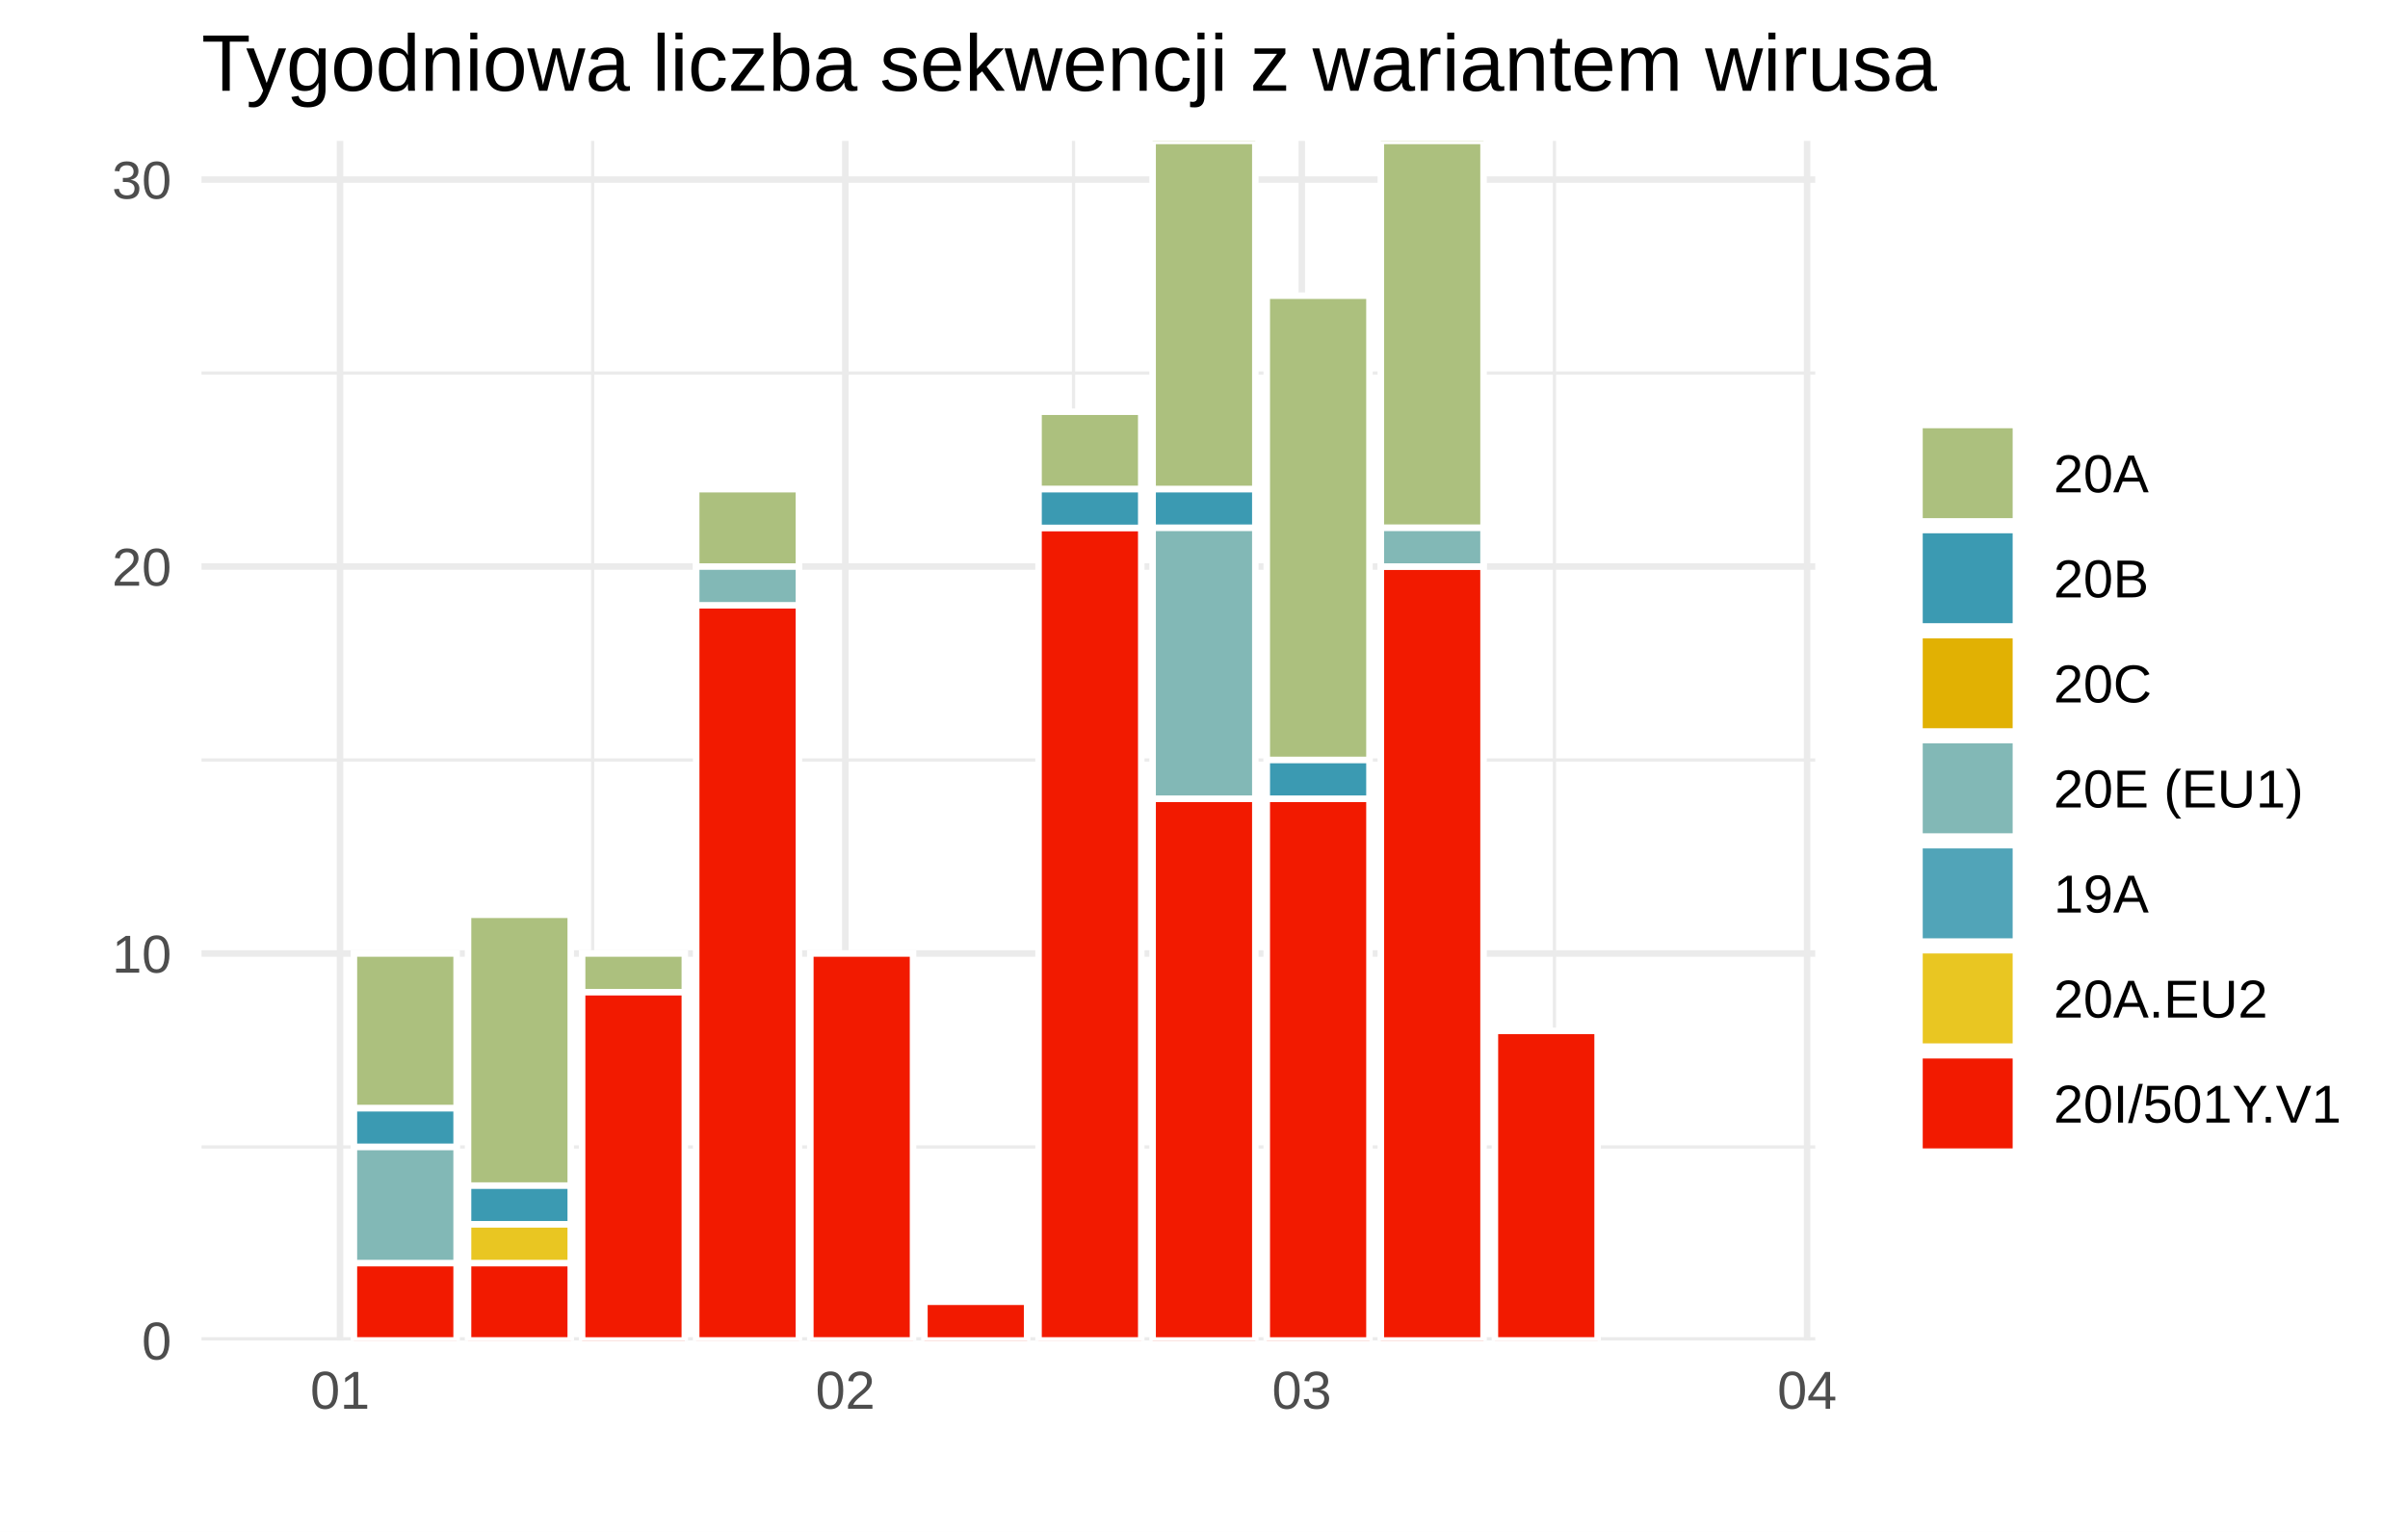
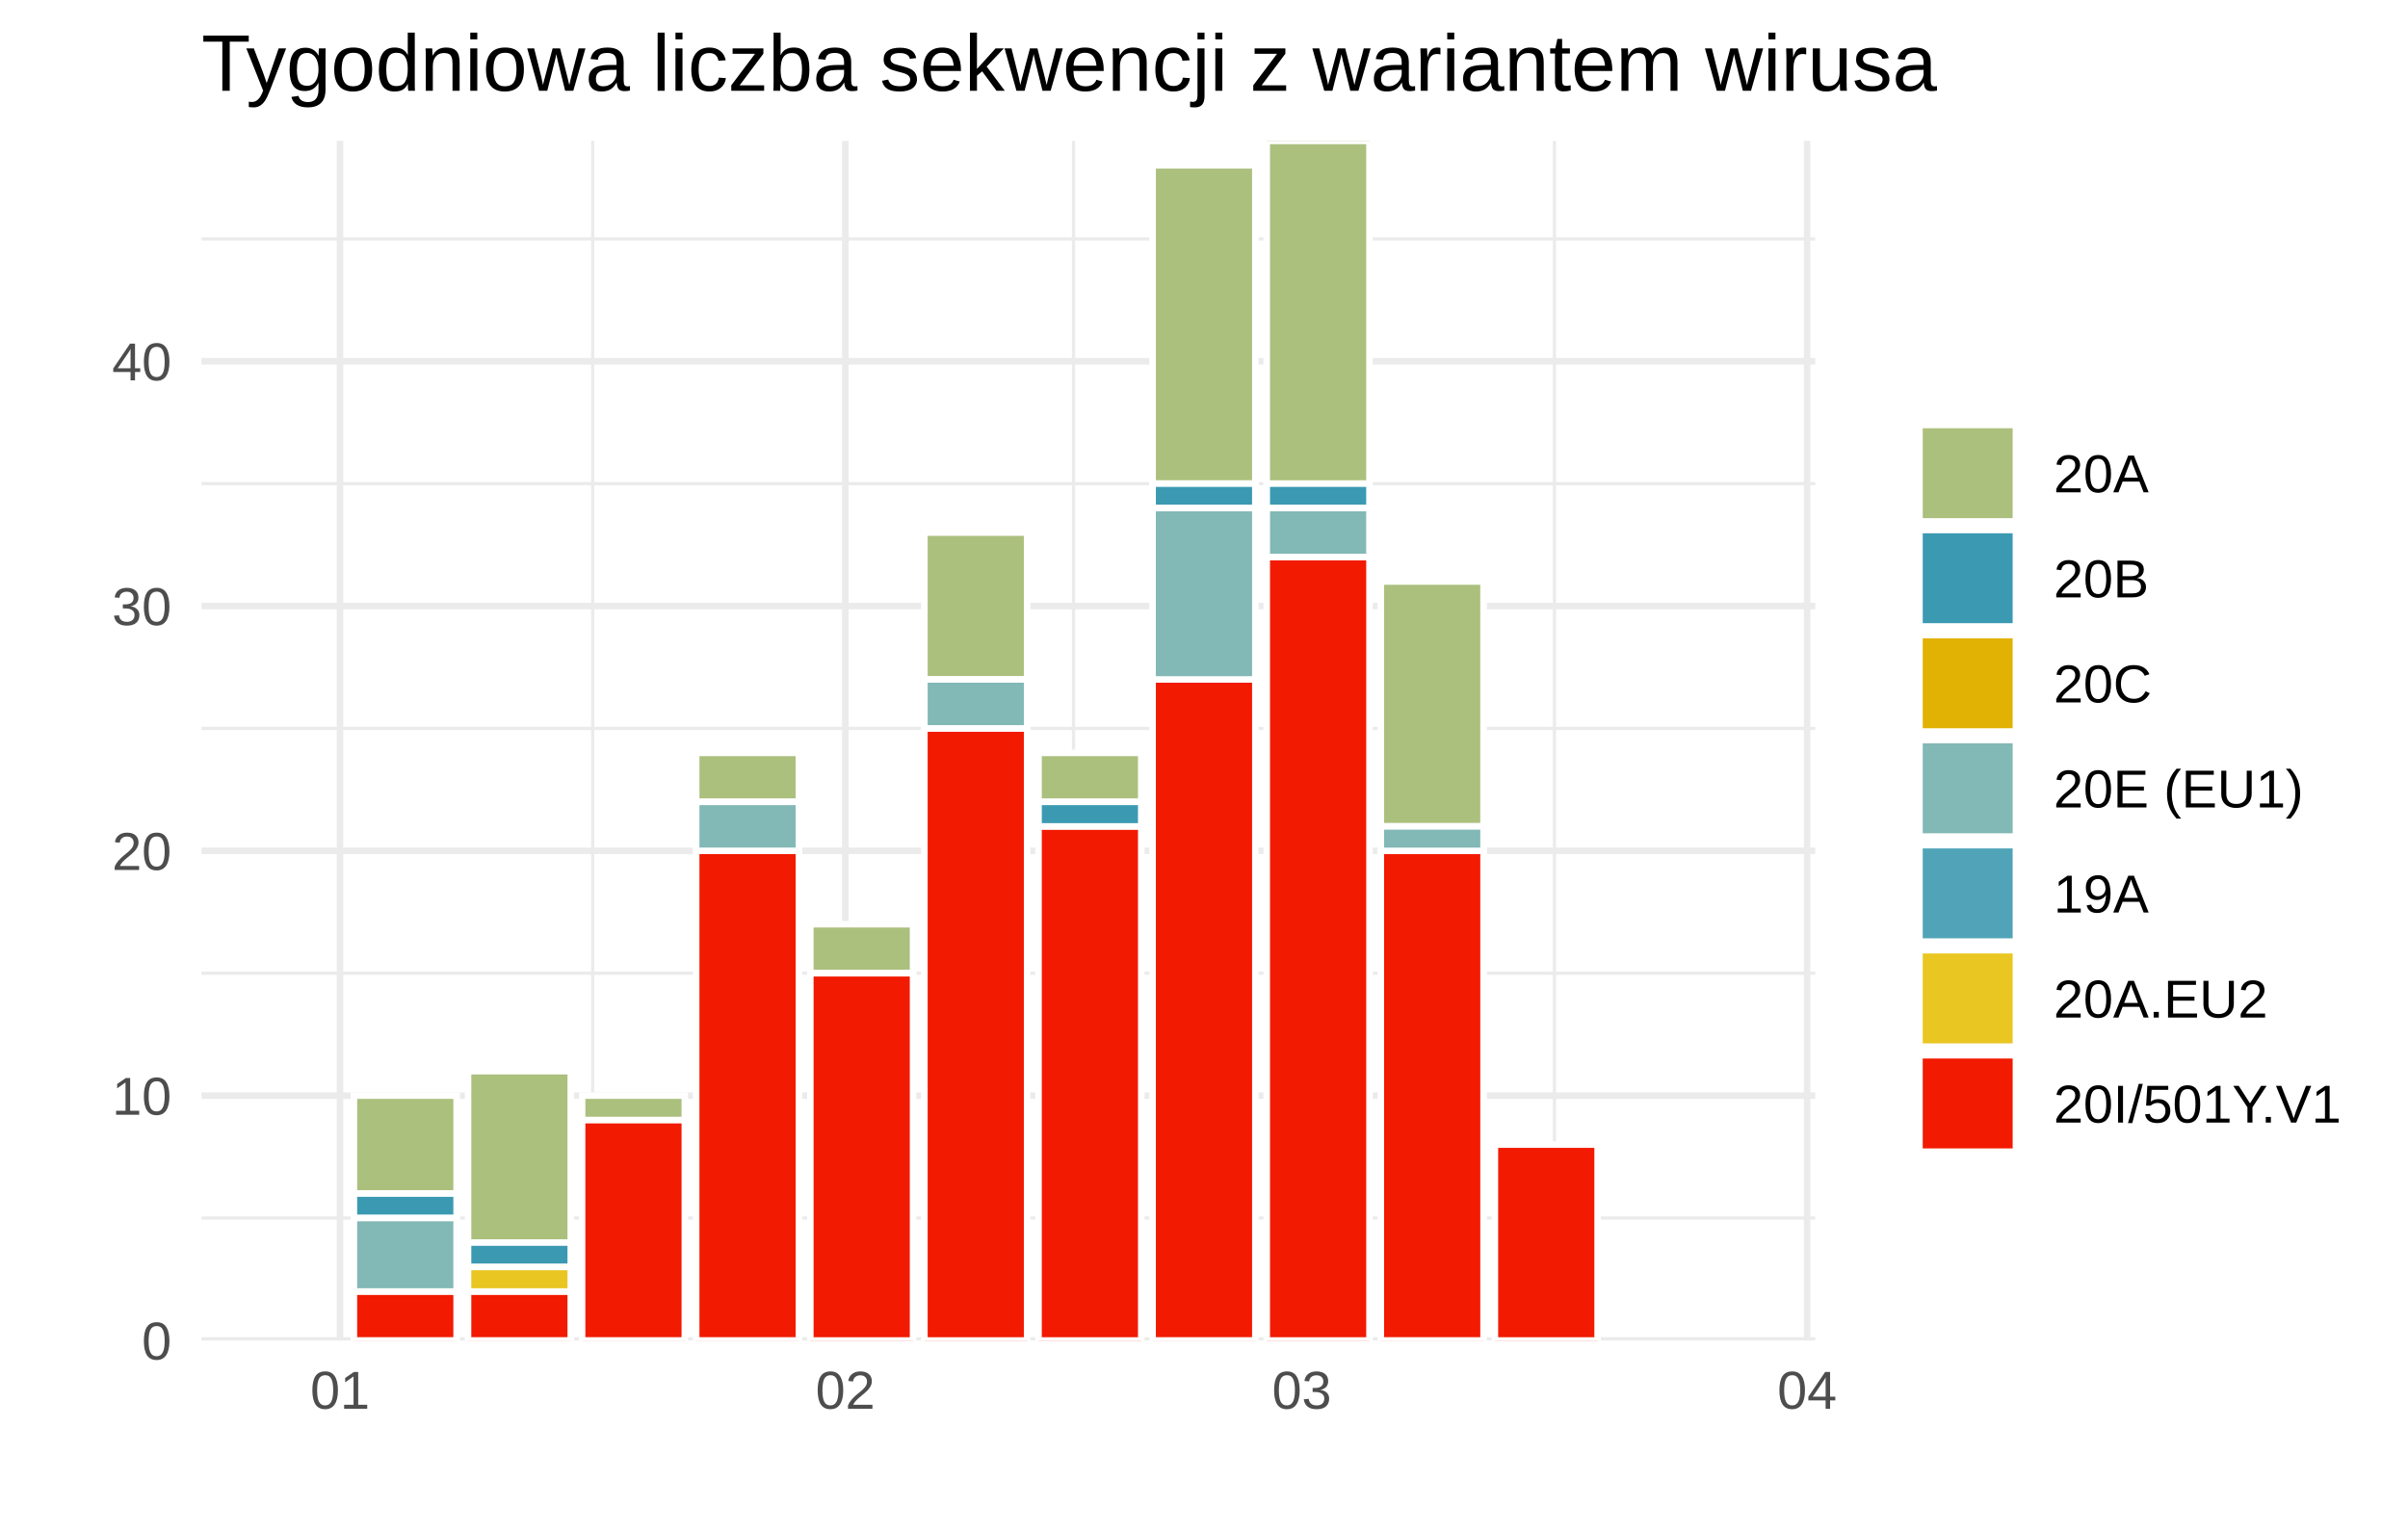
<svg xmlns="http://www.w3.org/2000/svg" class="svglite" width="396.00pt" height="252.00pt" viewBox="0 0 396.00 252.00">
  <defs>
    <style type="text/css">
    .svglite line, .svglite polyline, .svglite polygon, .svglite path, .svglite rect, .svglite circle {
      fill: none;
      stroke: #000000;
      stroke-linecap: round;
      stroke-linejoin: round;
      stroke-miterlimit: 10.00;
    }
  </style>
  </defs>
  <rect width="100%" height="100%" style="stroke: none; fill: #FFFFFF;" />
  <defs>
    <clipPath id="cpMC4wMHwzOTYuMDB8MC4wMHwyNTIuMDA=">
      <rect x="0.00" y="0.00" width="396.00" height="252.00" />
    </clipPath>
  </defs>
  <g clip-path="url(#cpMC4wMHwzOTYuMDB8MC4wMHwyNTIuMDA=)">
</g>
  <defs>
    <clipPath id="cpMzMuMTR8Mjk4LjUyfDIzLjE4fDIyMC41MA==">
      <rect x="33.14" y="23.18" width="265.38" height="197.33" />
    </clipPath>
  </defs>
  <g clip-path="url(#cpMzMuMTR8Mjk4LjUyfDIzLjE4fDIyMC41MA==)">
-     <polyline points="33.14,188.68 298.52,188.68 " style="stroke-width: 0.53; stroke: #EBEBEB; stroke-linecap: butt;" />
-     <polyline points="33.14,125.02 298.52,125.02 " style="stroke-width: 0.53; stroke: #EBEBEB; stroke-linecap: butt;" />
-     <polyline points="33.14,61.37 298.52,61.37 " style="stroke-width: 0.53; stroke: #EBEBEB; stroke-linecap: butt;" />
+     <polyline points="33.14,200.37 298.52,200.37 " style="stroke-width: 0.53; stroke: #EBEBEB; stroke-linecap: butt;" />
+     <polyline points="33.14,160.10 298.52,160.10 " style="stroke-width: 0.53; stroke: #EBEBEB; stroke-linecap: butt;" />
+     <polyline points="33.14,119.83 298.52,119.83 " style="stroke-width: 0.53; stroke: #EBEBEB; stroke-linecap: butt;" />
+     <polyline points="33.14,79.56 298.52,79.56 " style="stroke-width: 0.53; stroke: #EBEBEB; stroke-linecap: butt;" />
+     <polyline points="33.14,39.29 298.52,39.29 " style="stroke-width: 0.53; stroke: #EBEBEB; stroke-linecap: butt;" />
    <polyline points="97.47,220.50 97.47,23.18 " style="stroke-width: 0.53; stroke: #EBEBEB; stroke-linecap: butt;" />
    <polyline points="176.55,220.50 176.55,23.18 " style="stroke-width: 0.53; stroke: #EBEBEB; stroke-linecap: butt;" />
    <polyline points="255.63,220.50 255.63,23.18 " style="stroke-width: 0.53; stroke: #EBEBEB; stroke-linecap: butt;" />
    <polyline points="33.14,220.50 298.52,220.50 " style="stroke-width: 1.07; stroke: #EBEBEB; stroke-linecap: butt;" />
-     <polyline points="33.14,156.85 298.52,156.85 " style="stroke-width: 1.07; stroke: #EBEBEB; stroke-linecap: butt;" />
-     <polyline points="33.14,93.20 298.52,93.20 " style="stroke-width: 1.07; stroke: #EBEBEB; stroke-linecap: butt;" />
-     <polyline points="33.14,29.54 298.52,29.54 " style="stroke-width: 1.07; stroke: #EBEBEB; stroke-linecap: butt;" />
+     <polyline points="33.14,180.23 298.52,180.23 " style="stroke-width: 1.07; stroke: #EBEBEB; stroke-linecap: butt;" />
+     <polyline points="33.14,139.96 298.52,139.96 " style="stroke-width: 1.07; stroke: #EBEBEB; stroke-linecap: butt;" />
+     <polyline points="33.14,99.69 298.52,99.69 " style="stroke-width: 1.07; stroke: #EBEBEB; stroke-linecap: butt;" />
+     <polyline points="33.14,59.42 298.52,59.42 " style="stroke-width: 1.07; stroke: #EBEBEB; stroke-linecap: butt;" />
    <polyline points="55.92,220.50 55.92,23.18 " style="stroke-width: 1.07; stroke: #EBEBEB; stroke-linecap: butt;" />
    <polyline points="139.02,220.50 139.02,23.18 " style="stroke-width: 1.07; stroke: #EBEBEB; stroke-linecap: butt;" />
    <polyline points="214.08,220.50 214.08,23.18 " style="stroke-width: 1.07; stroke: #EBEBEB; stroke-linecap: butt;" />
    <polyline points="297.18,220.50 297.18,23.18 " style="stroke-width: 1.07; stroke: #EBEBEB; stroke-linecap: butt;" />
-     <rect x="58.20" y="156.85" width="16.89" height="25.46" style="stroke-width: 1.07; stroke: #FFFFFF; stroke-linecap: square; stroke-linejoin: miter; fill: #ACC07E;" />
-     <rect x="76.97" y="150.48" width="16.89" height="44.56" style="stroke-width: 1.07; stroke: #FFFFFF; stroke-linecap: square; stroke-linejoin: miter; fill: #ACC07E;" />
-     <rect x="95.73" y="156.85" width="16.89" height="6.37" style="stroke-width: 1.07; stroke: #FFFFFF; stroke-linecap: square; stroke-linejoin: miter; fill: #ACC07E;" />
-     <rect x="114.49" y="80.47" width="16.89" height="12.73" style="stroke-width: 1.07; stroke: #FFFFFF; stroke-linecap: square; stroke-linejoin: miter; fill: #ACC07E;" />
-     <rect x="133.26" y="156.85" width="16.89" height="0.00" style="stroke-width: 1.07; stroke: #FFFFFF; stroke-linecap: square; stroke-linejoin: miter; fill: #ACC07E;" />
-     <rect x="152.02" y="214.14" width="16.89" height="0.00" style="stroke-width: 1.07; stroke: #FFFFFF; stroke-linecap: square; stroke-linejoin: miter; fill: #ACC07E;" />
-     <rect x="170.79" y="67.73" width="16.89" height="12.73" style="stroke-width: 1.07; stroke: #FFFFFF; stroke-linecap: square; stroke-linejoin: miter; fill: #ACC07E;" />
-     <rect x="189.55" y="23.18" width="16.89" height="57.29" style="stroke-width: 1.07; stroke: #FFFFFF; stroke-linecap: square; stroke-linejoin: miter; fill: #ACC07E;" />
-     <rect x="208.32" y="48.64" width="16.89" height="76.38" style="stroke-width: 1.07; stroke: #FFFFFF; stroke-linecap: square; stroke-linejoin: miter; fill: #ACC07E;" />
-     <rect x="227.08" y="23.18" width="16.89" height="63.65" style="stroke-width: 1.07; stroke: #FFFFFF; stroke-linecap: square; stroke-linejoin: miter; fill: #ACC07E;" />
-     <rect x="245.84" y="169.58" width="16.89" height="0.00" style="stroke-width: 1.07; stroke: #FFFFFF; stroke-linecap: square; stroke-linejoin: miter; fill: #ACC07E;" />
-     <rect x="58.20" y="207.77" width="16.89" height="12.73" style="stroke-width: 1.07; stroke: #FFFFFF; stroke-linecap: square; stroke-linejoin: miter; fill: #F21A00;" />
-     <rect x="76.97" y="207.77" width="16.89" height="12.73" style="stroke-width: 1.07; stroke: #FFFFFF; stroke-linecap: square; stroke-linejoin: miter; fill: #F21A00;" />
-     <rect x="95.73" y="163.22" width="16.89" height="57.29" style="stroke-width: 1.07; stroke: #FFFFFF; stroke-linecap: square; stroke-linejoin: miter; fill: #F21A00;" />
-     <rect x="114.49" y="99.56" width="16.89" height="120.94" style="stroke-width: 1.07; stroke: #FFFFFF; stroke-linecap: square; stroke-linejoin: miter; fill: #F21A00;" />
-     <rect x="133.26" y="156.85" width="16.89" height="63.65" style="stroke-width: 1.07; stroke: #FFFFFF; stroke-linecap: square; stroke-linejoin: miter; fill: #F21A00;" />
-     <rect x="152.02" y="214.14" width="16.89" height="6.37" style="stroke-width: 1.07; stroke: #FFFFFF; stroke-linecap: square; stroke-linejoin: miter; fill: #F21A00;" />
-     <rect x="170.79" y="86.83" width="16.89" height="133.67" style="stroke-width: 1.07; stroke: #FFFFFF; stroke-linecap: square; stroke-linejoin: miter; fill: #F21A00;" />
-     <rect x="189.55" y="131.39" width="16.89" height="89.12" style="stroke-width: 1.07; stroke: #FFFFFF; stroke-linecap: square; stroke-linejoin: miter; fill: #F21A00;" />
-     <rect x="208.32" y="131.39" width="16.89" height="89.12" style="stroke-width: 1.07; stroke: #FFFFFF; stroke-linecap: square; stroke-linejoin: miter; fill: #F21A00;" />
-     <rect x="227.08" y="93.20" width="16.89" height="127.31" style="stroke-width: 1.07; stroke: #FFFFFF; stroke-linecap: square; stroke-linejoin: miter; fill: #F21A00;" />
-     <rect x="245.84" y="169.58" width="16.89" height="50.92" style="stroke-width: 1.07; stroke: #FFFFFF; stroke-linecap: square; stroke-linejoin: miter; fill: #F21A00;" />
-     <rect x="58.20" y="182.31" width="16.89" height="6.37" style="stroke-width: 1.07; stroke: #FFFFFF; stroke-linecap: square; stroke-linejoin: miter; fill: #3B9AB2;" />
-     <rect x="76.97" y="195.04" width="16.89" height="6.37" style="stroke-width: 1.07; stroke: #FFFFFF; stroke-linecap: square; stroke-linejoin: miter; fill: #3B9AB2;" />
-     <rect x="95.73" y="163.22" width="16.89" height="0.00" style="stroke-width: 1.07; stroke: #FFFFFF; stroke-linecap: square; stroke-linejoin: miter; fill: #3B9AB2;" />
-     <rect x="114.49" y="93.20" width="16.89" height="0.00" style="stroke-width: 1.07; stroke: #FFFFFF; stroke-linecap: square; stroke-linejoin: miter; fill: #3B9AB2;" />
-     <rect x="133.26" y="156.85" width="16.89" height="0.00" style="stroke-width: 1.07; stroke: #FFFFFF; stroke-linecap: square; stroke-linejoin: miter; fill: #3B9AB2;" />
-     <rect x="152.02" y="214.14" width="16.89" height="0.00" style="stroke-width: 1.07; stroke: #FFFFFF; stroke-linecap: square; stroke-linejoin: miter; fill: #3B9AB2;" />
-     <rect x="170.79" y="80.47" width="16.89" height="6.37" style="stroke-width: 1.07; stroke: #FFFFFF; stroke-linecap: square; stroke-linejoin: miter; fill: #3B9AB2;" />
-     <rect x="189.55" y="80.47" width="16.89" height="6.37" style="stroke-width: 1.07; stroke: #FFFFFF; stroke-linecap: square; stroke-linejoin: miter; fill: #3B9AB2;" />
-     <rect x="208.32" y="125.02" width="16.89" height="6.37" style="stroke-width: 1.07; stroke: #FFFFFF; stroke-linecap: square; stroke-linejoin: miter; fill: #3B9AB2;" />
-     <rect x="227.08" y="86.83" width="16.89" height="0.00" style="stroke-width: 1.07; stroke: #FFFFFF; stroke-linecap: square; stroke-linejoin: miter; fill: #3B9AB2;" />
-     <rect x="245.84" y="169.58" width="16.89" height="0.00" style="stroke-width: 1.07; stroke: #FFFFFF; stroke-linecap: square; stroke-linejoin: miter; fill: #3B9AB2;" />
-     <rect x="58.20" y="188.68" width="16.89" height="0.00" style="stroke-width: 1.07; stroke: #FFFFFF; stroke-linecap: square; stroke-linejoin: miter; fill: #E1B103;" />
-     <rect x="76.97" y="201.41" width="16.89" height="0.00" style="stroke-width: 1.07; stroke: #FFFFFF; stroke-linecap: square; stroke-linejoin: miter; fill: #E1B103;" />
-     <rect x="95.73" y="163.22" width="16.89" height="0.00" style="stroke-width: 1.07; stroke: #FFFFFF; stroke-linecap: square; stroke-linejoin: miter; fill: #E1B103;" />
-     <rect x="114.49" y="93.20" width="16.89" height="0.00" style="stroke-width: 1.07; stroke: #FFFFFF; stroke-linecap: square; stroke-linejoin: miter; fill: #E1B103;" />
-     <rect x="133.26" y="156.85" width="16.89" height="0.00" style="stroke-width: 1.07; stroke: #FFFFFF; stroke-linecap: square; stroke-linejoin: miter; fill: #E1B103;" />
-     <rect x="152.02" y="214.14" width="16.89" height="0.00" style="stroke-width: 1.07; stroke: #FFFFFF; stroke-linecap: square; stroke-linejoin: miter; fill: #E1B103;" />
-     <rect x="170.79" y="86.83" width="16.89" height="0.00" style="stroke-width: 1.07; stroke: #FFFFFF; stroke-linecap: square; stroke-linejoin: miter; fill: #E1B103;" />
-     <rect x="189.55" y="86.83" width="16.89" height="0.00" style="stroke-width: 1.07; stroke: #FFFFFF; stroke-linecap: square; stroke-linejoin: miter; fill: #E1B103;" />
-     <rect x="208.32" y="131.39" width="16.89" height="0.00" style="stroke-width: 1.07; stroke: #FFFFFF; stroke-linecap: square; stroke-linejoin: miter; fill: #E1B103;" />
-     <rect x="227.08" y="86.83" width="16.89" height="0.00" style="stroke-width: 1.07; stroke: #FFFFFF; stroke-linecap: square; stroke-linejoin: miter; fill: #E1B103;" />
-     <rect x="245.84" y="169.58" width="16.89" height="0.00" style="stroke-width: 1.07; stroke: #FFFFFF; stroke-linecap: square; stroke-linejoin: miter; fill: #E1B103;" />
-     <rect x="58.20" y="188.68" width="16.89" height="19.10" style="stroke-width: 1.07; stroke: #FFFFFF; stroke-linecap: square; stroke-linejoin: miter; fill: #82B8B6;" />
-     <rect x="76.97" y="201.41" width="16.89" height="0.00" style="stroke-width: 1.07; stroke: #FFFFFF; stroke-linecap: square; stroke-linejoin: miter; fill: #82B8B6;" />
-     <rect x="95.73" y="163.22" width="16.89" height="0.00" style="stroke-width: 1.07; stroke: #FFFFFF; stroke-linecap: square; stroke-linejoin: miter; fill: #82B8B6;" />
-     <rect x="114.49" y="93.20" width="16.89" height="6.37" style="stroke-width: 1.07; stroke: #FFFFFF; stroke-linecap: square; stroke-linejoin: miter; fill: #82B8B6;" />
-     <rect x="133.26" y="156.85" width="16.89" height="0.00" style="stroke-width: 1.07; stroke: #FFFFFF; stroke-linecap: square; stroke-linejoin: miter; fill: #82B8B6;" />
-     <rect x="152.02" y="214.14" width="16.89" height="0.00" style="stroke-width: 1.07; stroke: #FFFFFF; stroke-linecap: square; stroke-linejoin: miter; fill: #82B8B6;" />
-     <rect x="170.79" y="86.83" width="16.89" height="0.00" style="stroke-width: 1.07; stroke: #FFFFFF; stroke-linecap: square; stroke-linejoin: miter; fill: #82B8B6;" />
-     <rect x="189.55" y="86.83" width="16.89" height="44.56" style="stroke-width: 1.07; stroke: #FFFFFF; stroke-linecap: square; stroke-linejoin: miter; fill: #82B8B6;" />
-     <rect x="208.32" y="131.39" width="16.89" height="0.00" style="stroke-width: 1.07; stroke: #FFFFFF; stroke-linecap: square; stroke-linejoin: miter; fill: #82B8B6;" />
-     <rect x="227.08" y="86.83" width="16.89" height="6.37" style="stroke-width: 1.07; stroke: #FFFFFF; stroke-linecap: square; stroke-linejoin: miter; fill: #82B8B6;" />
-     <rect x="245.84" y="169.58" width="16.89" height="0.00" style="stroke-width: 1.07; stroke: #FFFFFF; stroke-linecap: square; stroke-linejoin: miter; fill: #82B8B6;" />
-     <rect x="58.20" y="207.77" width="16.89" height="0.00" style="stroke-width: 1.07; stroke: #FFFFFF; stroke-linecap: square; stroke-linejoin: miter; fill: #51A4B8;" />
-     <rect x="76.97" y="201.41" width="16.89" height="0.00" style="stroke-width: 1.07; stroke: #FFFFFF; stroke-linecap: square; stroke-linejoin: miter; fill: #51A4B8;" />
-     <rect x="95.73" y="163.22" width="16.89" height="0.00" style="stroke-width: 1.07; stroke: #FFFFFF; stroke-linecap: square; stroke-linejoin: miter; fill: #51A4B8;" />
-     <rect x="114.49" y="99.56" width="16.89" height="0.00" style="stroke-width: 1.07; stroke: #FFFFFF; stroke-linecap: square; stroke-linejoin: miter; fill: #51A4B8;" />
-     <rect x="133.26" y="156.85" width="16.89" height="0.00" style="stroke-width: 1.07; stroke: #FFFFFF; stroke-linecap: square; stroke-linejoin: miter; fill: #51A4B8;" />
-     <rect x="152.02" y="214.14" width="16.89" height="0.00" style="stroke-width: 1.07; stroke: #FFFFFF; stroke-linecap: square; stroke-linejoin: miter; fill: #51A4B8;" />
-     <rect x="170.79" y="86.83" width="16.89" height="0.00" style="stroke-width: 1.07; stroke: #FFFFFF; stroke-linecap: square; stroke-linejoin: miter; fill: #51A4B8;" />
-     <rect x="189.55" y="131.39" width="16.89" height="0.00" style="stroke-width: 1.07; stroke: #FFFFFF; stroke-linecap: square; stroke-linejoin: miter; fill: #51A4B8;" />
-     <rect x="208.32" y="131.39" width="16.89" height="0.00" style="stroke-width: 1.07; stroke: #FFFFFF; stroke-linecap: square; stroke-linejoin: miter; fill: #51A4B8;" />
-     <rect x="227.08" y="93.20" width="16.89" height="0.00" style="stroke-width: 1.07; stroke: #FFFFFF; stroke-linecap: square; stroke-linejoin: miter; fill: #51A4B8;" />
-     <rect x="245.84" y="169.58" width="16.89" height="0.00" style="stroke-width: 1.07; stroke: #FFFFFF; stroke-linecap: square; stroke-linejoin: miter; fill: #51A4B8;" />
-     <rect x="58.20" y="207.77" width="16.89" height="0.00" style="stroke-width: 1.07; stroke: #FFFFFF; stroke-linecap: square; stroke-linejoin: miter; fill: #E9C622;" />
-     <rect x="76.97" y="201.41" width="16.89" height="6.37" style="stroke-width: 1.07; stroke: #FFFFFF; stroke-linecap: square; stroke-linejoin: miter; fill: #E9C622;" />
-     <rect x="95.73" y="163.22" width="16.89" height="0.00" style="stroke-width: 1.07; stroke: #FFFFFF; stroke-linecap: square; stroke-linejoin: miter; fill: #E9C622;" />
-     <rect x="114.49" y="99.56" width="16.89" height="0.00" style="stroke-width: 1.07; stroke: #FFFFFF; stroke-linecap: square; stroke-linejoin: miter; fill: #E9C622;" />
-     <rect x="133.26" y="156.85" width="16.89" height="0.00" style="stroke-width: 1.07; stroke: #FFFFFF; stroke-linecap: square; stroke-linejoin: miter; fill: #E9C622;" />
-     <rect x="152.02" y="214.14" width="16.89" height="0.00" style="stroke-width: 1.07; stroke: #FFFFFF; stroke-linecap: square; stroke-linejoin: miter; fill: #E9C622;" />
-     <rect x="170.79" y="86.83" width="16.89" height="0.00" style="stroke-width: 1.07; stroke: #FFFFFF; stroke-linecap: square; stroke-linejoin: miter; fill: #E9C622;" />
-     <rect x="189.55" y="131.39" width="16.89" height="0.00" style="stroke-width: 1.07; stroke: #FFFFFF; stroke-linecap: square; stroke-linejoin: miter; fill: #E9C622;" />
-     <rect x="208.32" y="131.39" width="16.89" height="0.00" style="stroke-width: 1.07; stroke: #FFFFFF; stroke-linecap: square; stroke-linejoin: miter; fill: #E9C622;" />
-     <rect x="227.08" y="93.20" width="16.89" height="0.00" style="stroke-width: 1.07; stroke: #FFFFFF; stroke-linecap: square; stroke-linejoin: miter; fill: #E9C622;" />
-     <rect x="245.84" y="169.58" width="16.89" height="0.00" style="stroke-width: 1.07; stroke: #FFFFFF; stroke-linecap: square; stroke-linejoin: miter; fill: #E9C622;" />
+     <rect x="58.20" y="180.23" width="16.89" height="16.11" style="stroke-width: 1.07; stroke: #FFFFFF; stroke-linecap: square; stroke-linejoin: miter; fill: #ACC07E;" />
+     <rect x="76.97" y="176.21" width="16.89" height="28.19" style="stroke-width: 1.07; stroke: #FFFFFF; stroke-linecap: square; stroke-linejoin: miter; fill: #ACC07E;" />
+     <rect x="95.73" y="180.23" width="16.89" height="4.03" style="stroke-width: 1.07; stroke: #FFFFFF; stroke-linecap: square; stroke-linejoin: miter; fill: #ACC07E;" />
+     <rect x="114.49" y="123.85" width="16.89" height="8.05" style="stroke-width: 1.07; stroke: #FFFFFF; stroke-linecap: square; stroke-linejoin: miter; fill: #ACC07E;" />
+     <rect x="133.26" y="152.04" width="16.89" height="8.05" style="stroke-width: 1.07; stroke: #FFFFFF; stroke-linecap: square; stroke-linejoin: miter; fill: #ACC07E;" />
+     <rect x="152.02" y="87.61" width="16.89" height="24.16" style="stroke-width: 1.07; stroke: #FFFFFF; stroke-linecap: square; stroke-linejoin: miter; fill: #ACC07E;" />
+     <rect x="170.79" y="123.85" width="16.89" height="8.05" style="stroke-width: 1.07; stroke: #FFFFFF; stroke-linecap: square; stroke-linejoin: miter; fill: #ACC07E;" />
+     <rect x="189.55" y="27.20" width="16.89" height="52.35" style="stroke-width: 1.07; stroke: #FFFFFF; stroke-linecap: square; stroke-linejoin: miter; fill: #ACC07E;" />
+     <rect x="208.32" y="23.18" width="16.89" height="56.38" style="stroke-width: 1.07; stroke: #FFFFFF; stroke-linecap: square; stroke-linejoin: miter; fill: #ACC07E;" />
+     <rect x="227.08" y="95.66" width="16.89" height="40.27" style="stroke-width: 1.07; stroke: #FFFFFF; stroke-linecap: square; stroke-linejoin: miter; fill: #ACC07E;" />
+     <rect x="245.84" y="188.29" width="16.89" height="0.00" style="stroke-width: 1.07; stroke: #FFFFFF; stroke-linecap: square; stroke-linejoin: miter; fill: #ACC07E;" />
+     <rect x="58.20" y="212.45" width="16.89" height="8.05" style="stroke-width: 1.07; stroke: #FFFFFF; stroke-linecap: square; stroke-linejoin: miter; fill: #F21A00;" />
+     <rect x="76.97" y="212.45" width="16.89" height="8.05" style="stroke-width: 1.07; stroke: #FFFFFF; stroke-linecap: square; stroke-linejoin: miter; fill: #F21A00;" />
+     <rect x="95.73" y="184.26" width="16.89" height="36.24" style="stroke-width: 1.07; stroke: #FFFFFF; stroke-linecap: square; stroke-linejoin: miter; fill: #F21A00;" />
+     <rect x="114.49" y="139.96" width="16.89" height="80.54" style="stroke-width: 1.07; stroke: #FFFFFF; stroke-linecap: square; stroke-linejoin: miter; fill: #F21A00;" />
+     <rect x="133.26" y="160.10" width="16.89" height="60.41" style="stroke-width: 1.07; stroke: #FFFFFF; stroke-linecap: square; stroke-linejoin: miter; fill: #F21A00;" />
+     <rect x="152.02" y="119.83" width="16.89" height="100.68" style="stroke-width: 1.07; stroke: #FFFFFF; stroke-linecap: square; stroke-linejoin: miter; fill: #F21A00;" />
+     <rect x="170.79" y="135.94" width="16.89" height="84.57" style="stroke-width: 1.07; stroke: #FFFFFF; stroke-linecap: square; stroke-linejoin: miter; fill: #F21A00;" />
+     <rect x="189.55" y="111.77" width="16.89" height="108.73" style="stroke-width: 1.07; stroke: #FFFFFF; stroke-linecap: square; stroke-linejoin: miter; fill: #F21A00;" />
+     <rect x="208.32" y="91.64" width="16.89" height="128.87" style="stroke-width: 1.07; stroke: #FFFFFF; stroke-linecap: square; stroke-linejoin: miter; fill: #F21A00;" />
+     <rect x="227.08" y="139.96" width="16.89" height="80.54" style="stroke-width: 1.07; stroke: #FFFFFF; stroke-linecap: square; stroke-linejoin: miter; fill: #F21A00;" />
+     <rect x="245.84" y="188.29" width="16.89" height="32.22" style="stroke-width: 1.07; stroke: #FFFFFF; stroke-linecap: square; stroke-linejoin: miter; fill: #F21A00;" />
+     <rect x="58.20" y="196.34" width="16.89" height="4.03" style="stroke-width: 1.07; stroke: #FFFFFF; stroke-linecap: square; stroke-linejoin: miter; fill: #3B9AB2;" />
+     <rect x="76.97" y="204.40" width="16.89" height="4.03" style="stroke-width: 1.07; stroke: #FFFFFF; stroke-linecap: square; stroke-linejoin: miter; fill: #3B9AB2;" />
+     <rect x="95.73" y="184.26" width="16.89" height="0.00" style="stroke-width: 1.07; stroke: #FFFFFF; stroke-linecap: square; stroke-linejoin: miter; fill: #3B9AB2;" />
+     <rect x="114.49" y="131.91" width="16.89" height="0.00" style="stroke-width: 1.07; stroke: #FFFFFF; stroke-linecap: square; stroke-linejoin: miter; fill: #3B9AB2;" />
+     <rect x="133.26" y="160.10" width="16.89" height="0.00" style="stroke-width: 1.07; stroke: #FFFFFF; stroke-linecap: square; stroke-linejoin: miter; fill: #3B9AB2;" />
+     <rect x="152.02" y="111.77" width="16.89" height="0.00" style="stroke-width: 1.07; stroke: #FFFFFF; stroke-linecap: square; stroke-linejoin: miter; fill: #3B9AB2;" />
+     <rect x="170.79" y="131.91" width="16.89" height="4.03" style="stroke-width: 1.07; stroke: #FFFFFF; stroke-linecap: square; stroke-linejoin: miter; fill: #3B9AB2;" />
+     <rect x="189.55" y="79.56" width="16.89" height="4.03" style="stroke-width: 1.07; stroke: #FFFFFF; stroke-linecap: square; stroke-linejoin: miter; fill: #3B9AB2;" />
+     <rect x="208.32" y="79.56" width="16.89" height="4.03" style="stroke-width: 1.07; stroke: #FFFFFF; stroke-linecap: square; stroke-linejoin: miter; fill: #3B9AB2;" />
+     <rect x="227.08" y="135.94" width="16.89" height="0.00" style="stroke-width: 1.07; stroke: #FFFFFF; stroke-linecap: square; stroke-linejoin: miter; fill: #3B9AB2;" />
+     <rect x="245.84" y="188.29" width="16.89" height="0.00" style="stroke-width: 1.07; stroke: #FFFFFF; stroke-linecap: square; stroke-linejoin: miter; fill: #3B9AB2;" />
+     <rect x="58.20" y="200.37" width="16.89" height="0.00" style="stroke-width: 1.07; stroke: #FFFFFF; stroke-linecap: square; stroke-linejoin: miter; fill: #E1B103;" />
+     <rect x="76.97" y="208.42" width="16.89" height="0.00" style="stroke-width: 1.07; stroke: #FFFFFF; stroke-linecap: square; stroke-linejoin: miter; fill: #E1B103;" />
+     <rect x="95.73" y="184.26" width="16.89" height="0.00" style="stroke-width: 1.07; stroke: #FFFFFF; stroke-linecap: square; stroke-linejoin: miter; fill: #E1B103;" />
+     <rect x="114.49" y="131.91" width="16.89" height="0.00" style="stroke-width: 1.07; stroke: #FFFFFF; stroke-linecap: square; stroke-linejoin: miter; fill: #E1B103;" />
+     <rect x="133.26" y="160.10" width="16.89" height="0.00" style="stroke-width: 1.07; stroke: #FFFFFF; stroke-linecap: square; stroke-linejoin: miter; fill: #E1B103;" />
+     <rect x="152.02" y="111.77" width="16.89" height="0.00" style="stroke-width: 1.07; stroke: #FFFFFF; stroke-linecap: square; stroke-linejoin: miter; fill: #E1B103;" />
+     <rect x="170.79" y="135.94" width="16.89" height="0.00" style="stroke-width: 1.07; stroke: #FFFFFF; stroke-linecap: square; stroke-linejoin: miter; fill: #E1B103;" />
+     <rect x="189.55" y="83.58" width="16.89" height="0.00" style="stroke-width: 1.07; stroke: #FFFFFF; stroke-linecap: square; stroke-linejoin: miter; fill: #E1B103;" />
+     <rect x="208.32" y="83.58" width="16.89" height="0.00" style="stroke-width: 1.07; stroke: #FFFFFF; stroke-linecap: square; stroke-linejoin: miter; fill: #E1B103;" />
+     <rect x="227.08" y="135.94" width="16.89" height="0.00" style="stroke-width: 1.07; stroke: #FFFFFF; stroke-linecap: square; stroke-linejoin: miter; fill: #E1B103;" />
+     <rect x="245.84" y="188.29" width="16.89" height="0.00" style="stroke-width: 1.07; stroke: #FFFFFF; stroke-linecap: square; stroke-linejoin: miter; fill: #E1B103;" />
+     <rect x="58.20" y="200.37" width="16.89" height="12.08" style="stroke-width: 1.07; stroke: #FFFFFF; stroke-linecap: square; stroke-linejoin: miter; fill: #82B8B6;" />
+     <rect x="76.97" y="208.42" width="16.89" height="0.00" style="stroke-width: 1.07; stroke: #FFFFFF; stroke-linecap: square; stroke-linejoin: miter; fill: #82B8B6;" />
+     <rect x="95.73" y="184.26" width="16.89" height="0.00" style="stroke-width: 1.07; stroke: #FFFFFF; stroke-linecap: square; stroke-linejoin: miter; fill: #82B8B6;" />
+     <rect x="114.49" y="131.91" width="16.89" height="8.05" style="stroke-width: 1.07; stroke: #FFFFFF; stroke-linecap: square; stroke-linejoin: miter; fill: #82B8B6;" />
+     <rect x="133.26" y="160.10" width="16.89" height="0.00" style="stroke-width: 1.07; stroke: #FFFFFF; stroke-linecap: square; stroke-linejoin: miter; fill: #82B8B6;" />
+     <rect x="152.02" y="111.77" width="16.89" height="8.05" style="stroke-width: 1.07; stroke: #FFFFFF; stroke-linecap: square; stroke-linejoin: miter; fill: #82B8B6;" />
+     <rect x="170.79" y="135.94" width="16.89" height="0.00" style="stroke-width: 1.07; stroke: #FFFFFF; stroke-linecap: square; stroke-linejoin: miter; fill: #82B8B6;" />
+     <rect x="189.55" y="83.58" width="16.89" height="28.19" style="stroke-width: 1.07; stroke: #FFFFFF; stroke-linecap: square; stroke-linejoin: miter; fill: #82B8B6;" />
+     <rect x="208.32" y="83.58" width="16.89" height="8.05" style="stroke-width: 1.07; stroke: #FFFFFF; stroke-linecap: square; stroke-linejoin: miter; fill: #82B8B6;" />
+     <rect x="227.08" y="135.94" width="16.89" height="4.03" style="stroke-width: 1.07; stroke: #FFFFFF; stroke-linecap: square; stroke-linejoin: miter; fill: #82B8B6;" />
+     <rect x="245.84" y="188.29" width="16.89" height="0.00" style="stroke-width: 1.07; stroke: #FFFFFF; stroke-linecap: square; stroke-linejoin: miter; fill: #82B8B6;" />
+     <rect x="58.20" y="212.45" width="16.89" height="0.00" style="stroke-width: 1.07; stroke: #FFFFFF; stroke-linecap: square; stroke-linejoin: miter; fill: #51A4B8;" />
+     <rect x="76.97" y="208.42" width="16.89" height="0.00" style="stroke-width: 1.07; stroke: #FFFFFF; stroke-linecap: square; stroke-linejoin: miter; fill: #51A4B8;" />
+     <rect x="95.73" y="184.26" width="16.89" height="0.00" style="stroke-width: 1.07; stroke: #FFFFFF; stroke-linecap: square; stroke-linejoin: miter; fill: #51A4B8;" />
+     <rect x="114.49" y="139.96" width="16.89" height="0.00" style="stroke-width: 1.07; stroke: #FFFFFF; stroke-linecap: square; stroke-linejoin: miter; fill: #51A4B8;" />
+     <rect x="133.26" y="160.10" width="16.89" height="0.00" style="stroke-width: 1.07; stroke: #FFFFFF; stroke-linecap: square; stroke-linejoin: miter; fill: #51A4B8;" />
+     <rect x="152.02" y="119.83" width="16.89" height="0.00" style="stroke-width: 1.07; stroke: #FFFFFF; stroke-linecap: square; stroke-linejoin: miter; fill: #51A4B8;" />
+     <rect x="170.79" y="135.94" width="16.89" height="0.00" style="stroke-width: 1.07; stroke: #FFFFFF; stroke-linecap: square; stroke-linejoin: miter; fill: #51A4B8;" />
+     <rect x="189.55" y="111.77" width="16.89" height="0.00" style="stroke-width: 1.07; stroke: #FFFFFF; stroke-linecap: square; stroke-linejoin: miter; fill: #51A4B8;" />
+     <rect x="208.32" y="91.64" width="16.89" height="0.00" style="stroke-width: 1.07; stroke: #FFFFFF; stroke-linecap: square; stroke-linejoin: miter; fill: #51A4B8;" />
+     <rect x="227.08" y="139.96" width="16.89" height="0.00" style="stroke-width: 1.07; stroke: #FFFFFF; stroke-linecap: square; stroke-linejoin: miter; fill: #51A4B8;" />
+     <rect x="245.84" y="188.29" width="16.89" height="0.00" style="stroke-width: 1.07; stroke: #FFFFFF; stroke-linecap: square; stroke-linejoin: miter; fill: #51A4B8;" />
+     <rect x="58.20" y="212.45" width="16.89" height="0.00" style="stroke-width: 1.07; stroke: #FFFFFF; stroke-linecap: square; stroke-linejoin: miter; fill: #E9C622;" />
+     <rect x="76.97" y="208.42" width="16.89" height="4.03" style="stroke-width: 1.07; stroke: #FFFFFF; stroke-linecap: square; stroke-linejoin: miter; fill: #E9C622;" />
+     <rect x="95.73" y="184.26" width="16.89" height="0.00" style="stroke-width: 1.07; stroke: #FFFFFF; stroke-linecap: square; stroke-linejoin: miter; fill: #E9C622;" />
+     <rect x="114.49" y="139.96" width="16.89" height="0.00" style="stroke-width: 1.07; stroke: #FFFFFF; stroke-linecap: square; stroke-linejoin: miter; fill: #E9C622;" />
+     <rect x="133.26" y="160.10" width="16.89" height="0.00" style="stroke-width: 1.07; stroke: #FFFFFF; stroke-linecap: square; stroke-linejoin: miter; fill: #E9C622;" />
+     <rect x="152.02" y="119.83" width="16.89" height="0.00" style="stroke-width: 1.07; stroke: #FFFFFF; stroke-linecap: square; stroke-linejoin: miter; fill: #E9C622;" />
+     <rect x="170.79" y="135.94" width="16.89" height="0.00" style="stroke-width: 1.07; stroke: #FFFFFF; stroke-linecap: square; stroke-linejoin: miter; fill: #E9C622;" />
+     <rect x="189.55" y="111.77" width="16.89" height="0.00" style="stroke-width: 1.07; stroke: #FFFFFF; stroke-linecap: square; stroke-linejoin: miter; fill: #E9C622;" />
+     <rect x="208.32" y="91.64" width="16.89" height="0.00" style="stroke-width: 1.07; stroke: #FFFFFF; stroke-linecap: square; stroke-linejoin: miter; fill: #E9C622;" />
+     <rect x="227.08" y="139.96" width="16.89" height="0.00" style="stroke-width: 1.07; stroke: #FFFFFF; stroke-linecap: square; stroke-linejoin: miter; fill: #E9C622;" />
+     <rect x="245.84" y="188.29" width="16.89" height="0.00" style="stroke-width: 1.07; stroke: #FFFFFF; stroke-linecap: square; stroke-linejoin: miter; fill: #E9C622;" />
  </g>
  <g clip-path="url(#cpMC4wMHwzOTYuMDB8MC4wMHwyNTIuMDA=)">
    <text x="28.21" y="223.65" text-anchor="end" style="font-size: 8.80px; fill: #4D4D4D; font-family: Arial;" textLength="4.90px" lengthAdjust="spacingAndGlyphs">0</text>
-     <text x="28.21" y="160.00" text-anchor="end" style="font-size: 8.80px; fill: #4D4D4D; font-family: Arial;" textLength="9.79px" lengthAdjust="spacingAndGlyphs">10</text>
-     <text x="28.21" y="96.35" text-anchor="end" style="font-size: 8.80px; fill: #4D4D4D; font-family: Arial;" textLength="9.79px" lengthAdjust="spacingAndGlyphs">20</text>
-     <text x="28.21" y="32.69" text-anchor="end" style="font-size: 8.80px; fill: #4D4D4D; font-family: Arial;" textLength="9.79px" lengthAdjust="spacingAndGlyphs">30</text>
+     <text x="28.21" y="183.38" text-anchor="end" style="font-size: 8.80px; fill: #4D4D4D; font-family: Arial;" textLength="9.79px" lengthAdjust="spacingAndGlyphs">10</text>
+     <text x="28.21" y="143.11" text-anchor="end" style="font-size: 8.80px; fill: #4D4D4D; font-family: Arial;" textLength="9.79px" lengthAdjust="spacingAndGlyphs">20</text>
+     <text x="28.21" y="102.84" text-anchor="end" style="font-size: 8.80px; fill: #4D4D4D; font-family: Arial;" textLength="9.79px" lengthAdjust="spacingAndGlyphs">30</text>
+     <text x="28.21" y="62.57" text-anchor="end" style="font-size: 8.80px; fill: #4D4D4D; font-family: Arial;" textLength="9.79px" lengthAdjust="spacingAndGlyphs">40</text>
    <text x="55.92" y="231.74" text-anchor="middle" style="font-size: 8.80px; fill: #4D4D4D; font-family: Arial;" textLength="9.79px" lengthAdjust="spacingAndGlyphs">01</text>
    <text x="139.02" y="231.74" text-anchor="middle" style="font-size: 8.80px; fill: #4D4D4D; font-family: Arial;" textLength="9.79px" lengthAdjust="spacingAndGlyphs">02</text>
    <text x="214.08" y="231.74" text-anchor="middle" style="font-size: 8.80px; fill: #4D4D4D; font-family: Arial;" textLength="9.79px" lengthAdjust="spacingAndGlyphs">03</text>
    <text x="297.18" y="231.74" text-anchor="middle" style="font-size: 8.80px; fill: #4D4D4D; font-family: Arial;" textLength="9.79px" lengthAdjust="spacingAndGlyphs">04</text>
    <rect x="315.66" y="69.91" width="15.86" height="15.86" style="stroke-width: 1.07; stroke: #FFFFFF; stroke-linecap: square; stroke-linejoin: miter; fill: #ACC07E;" />
    <rect x="315.66" y="87.19" width="15.86" height="15.86" style="stroke-width: 1.07; stroke: #FFFFFF; stroke-linecap: square; stroke-linejoin: miter; fill: #3B9AB2;" />
    <rect x="315.66" y="104.47" width="15.86" height="15.86" style="stroke-width: 1.07; stroke: #FFFFFF; stroke-linecap: square; stroke-linejoin: miter; fill: #E1B103;" />
    <rect x="315.66" y="121.75" width="15.86" height="15.86" style="stroke-width: 1.07; stroke: #FFFFFF; stroke-linecap: square; stroke-linejoin: miter; fill: #82B8B6;" />
    <rect x="315.66" y="139.03" width="15.86" height="15.86" style="stroke-width: 1.07; stroke: #FFFFFF; stroke-linecap: square; stroke-linejoin: miter; fill: #51A4B8;" />
    <rect x="315.66" y="156.31" width="15.86" height="15.86" style="stroke-width: 1.07; stroke: #FFFFFF; stroke-linecap: square; stroke-linejoin: miter; fill: #E9C622;" />
    <rect x="315.66" y="173.59" width="15.86" height="15.86" style="stroke-width: 1.07; stroke: #FFFFFF; stroke-linecap: square; stroke-linejoin: miter; fill: #F21A00;" />
    <text x="337.72" y="80.99" style="font-size: 8.80px; font-family: Arial;" textLength="15.66px" lengthAdjust="spacingAndGlyphs">20A</text>
    <text x="337.72" y="98.27" style="font-size: 8.80px; font-family: Arial;" textLength="15.66px" lengthAdjust="spacingAndGlyphs">20B</text>
    <text x="337.72" y="115.55" style="font-size: 8.80px; font-family: Arial;" textLength="16.14px" lengthAdjust="spacingAndGlyphs">20C</text>
    <text x="337.72" y="132.83" style="font-size: 8.80px; font-family: Arial;" textLength="41.08px" lengthAdjust="spacingAndGlyphs">20E (EU1)</text>
    <text x="337.72" y="150.11" style="font-size: 8.80px; font-family: Arial;" textLength="15.66px" lengthAdjust="spacingAndGlyphs">19A</text>
    <text x="337.72" y="167.39" style="font-size: 8.80px; font-family: Arial;" textLength="35.22px" lengthAdjust="spacingAndGlyphs">20A.EU2</text>
    <text x="337.72" y="184.67" style="font-size: 8.80px; font-family: Arial;" textLength="47.33px" lengthAdjust="spacingAndGlyphs">20I/501Y.V1</text>
    <text x="33.14" y="14.93" style="font-size: 13.20px; font-family: Arial;" textLength="285.19px" lengthAdjust="spacingAndGlyphs">Tygodniowa liczba sekwencji z wariantem wirusa</text>
  </g>
</svg>
